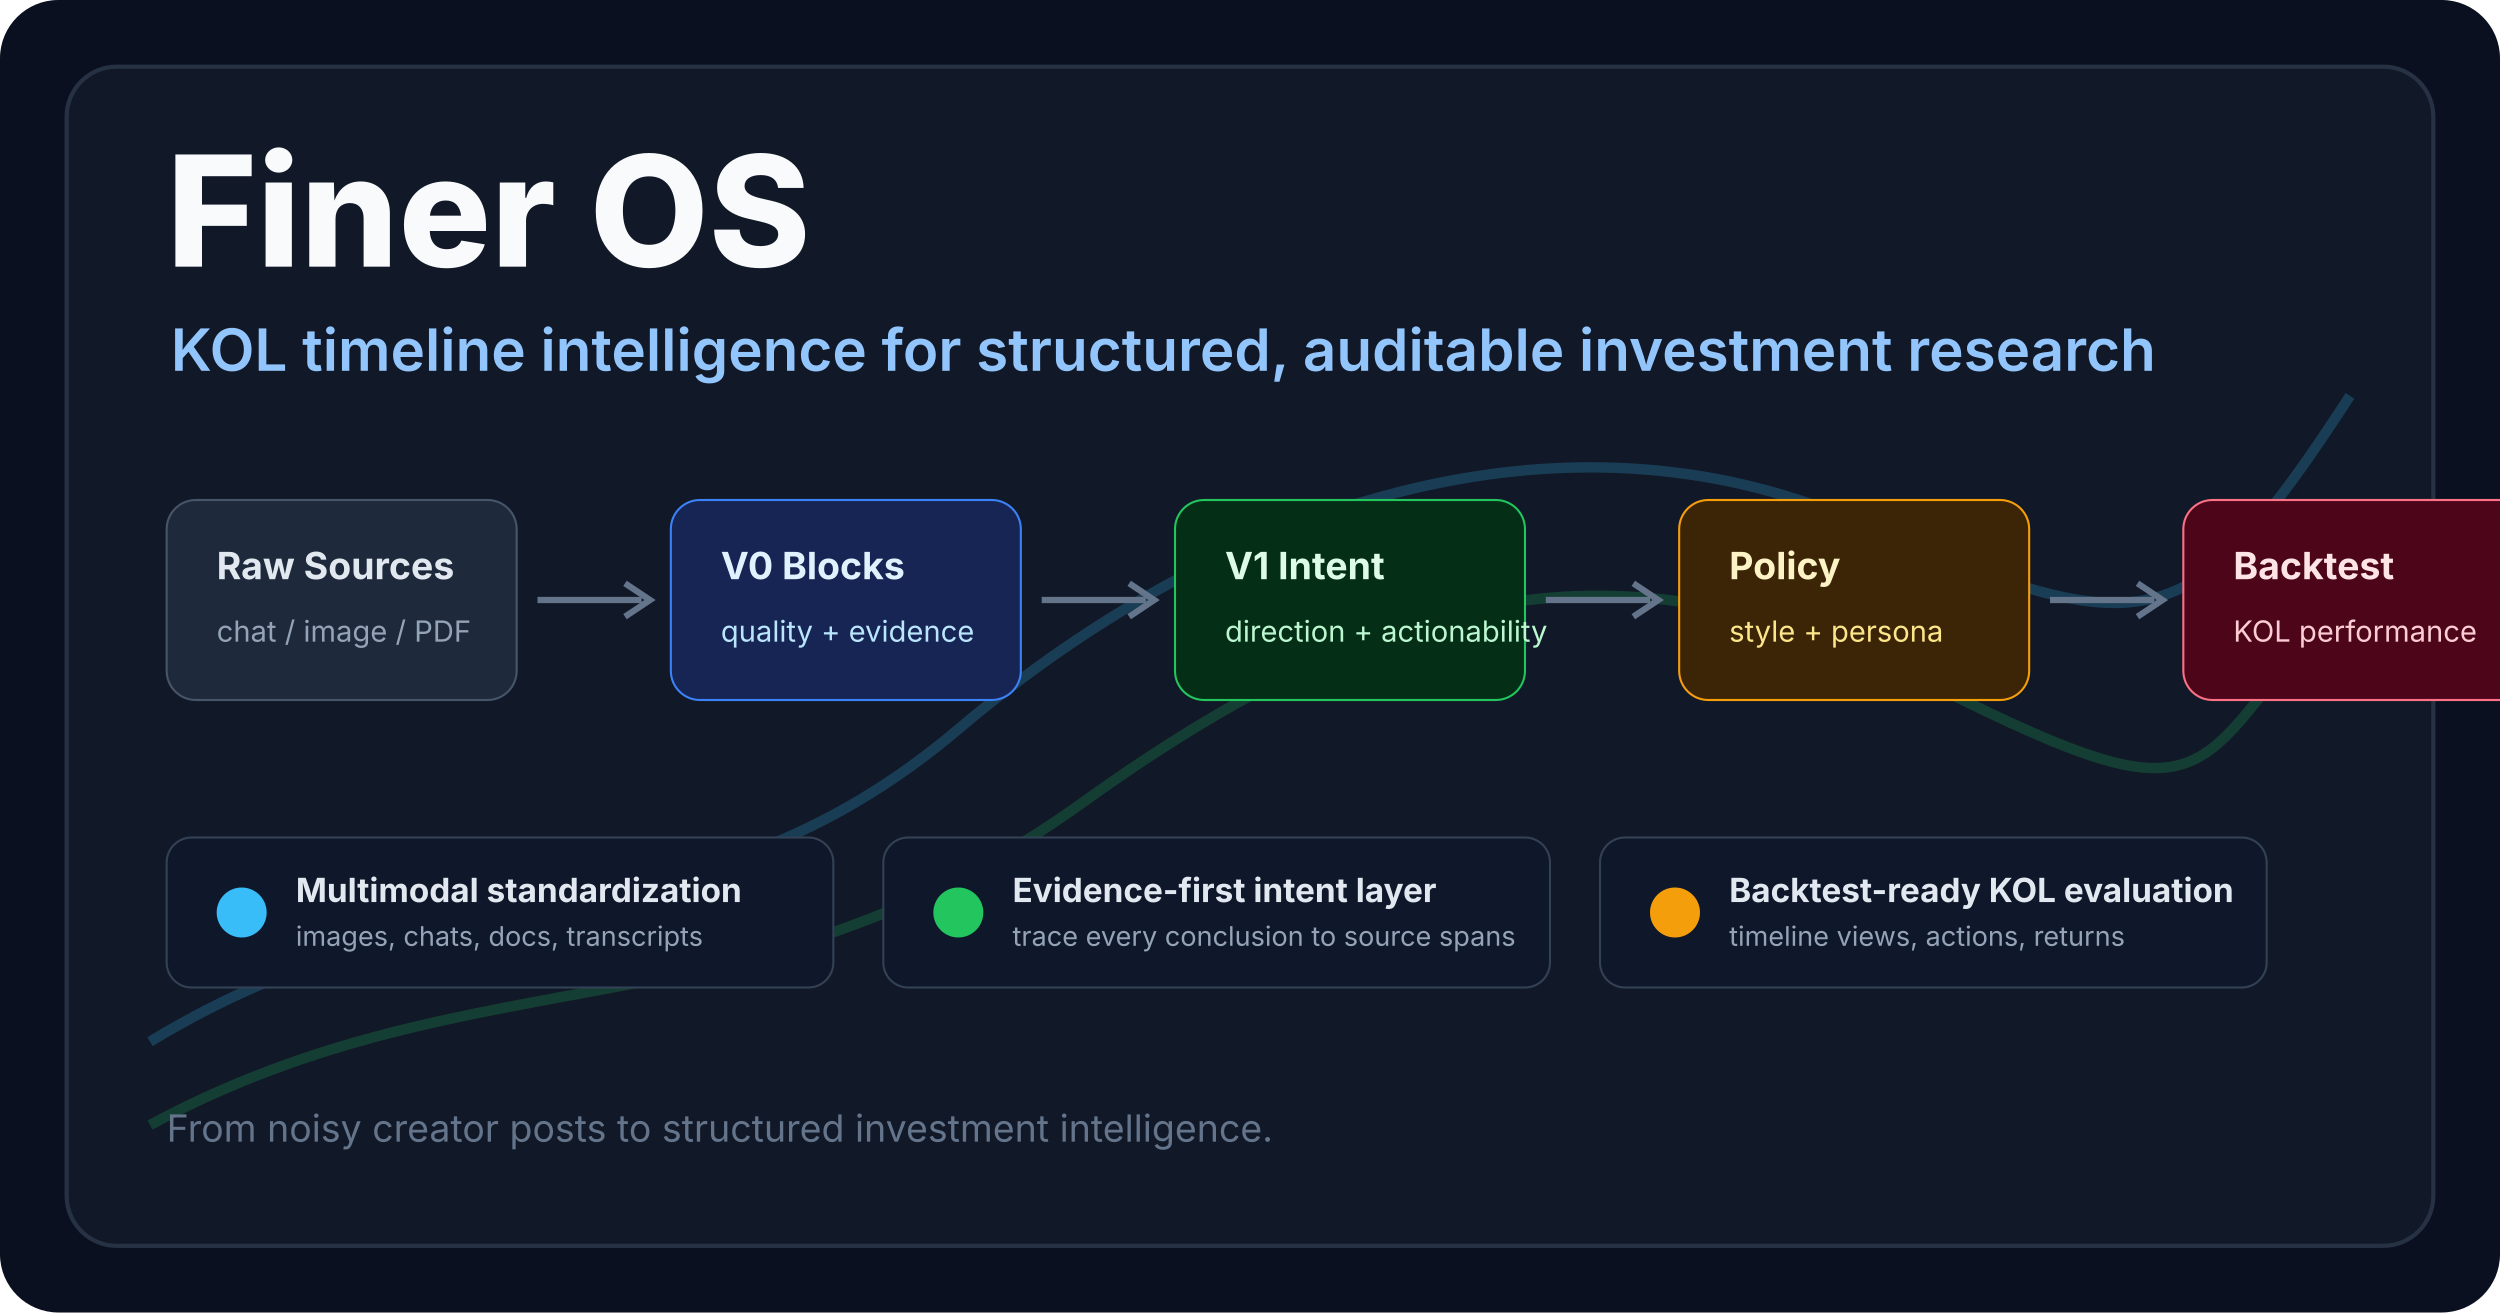
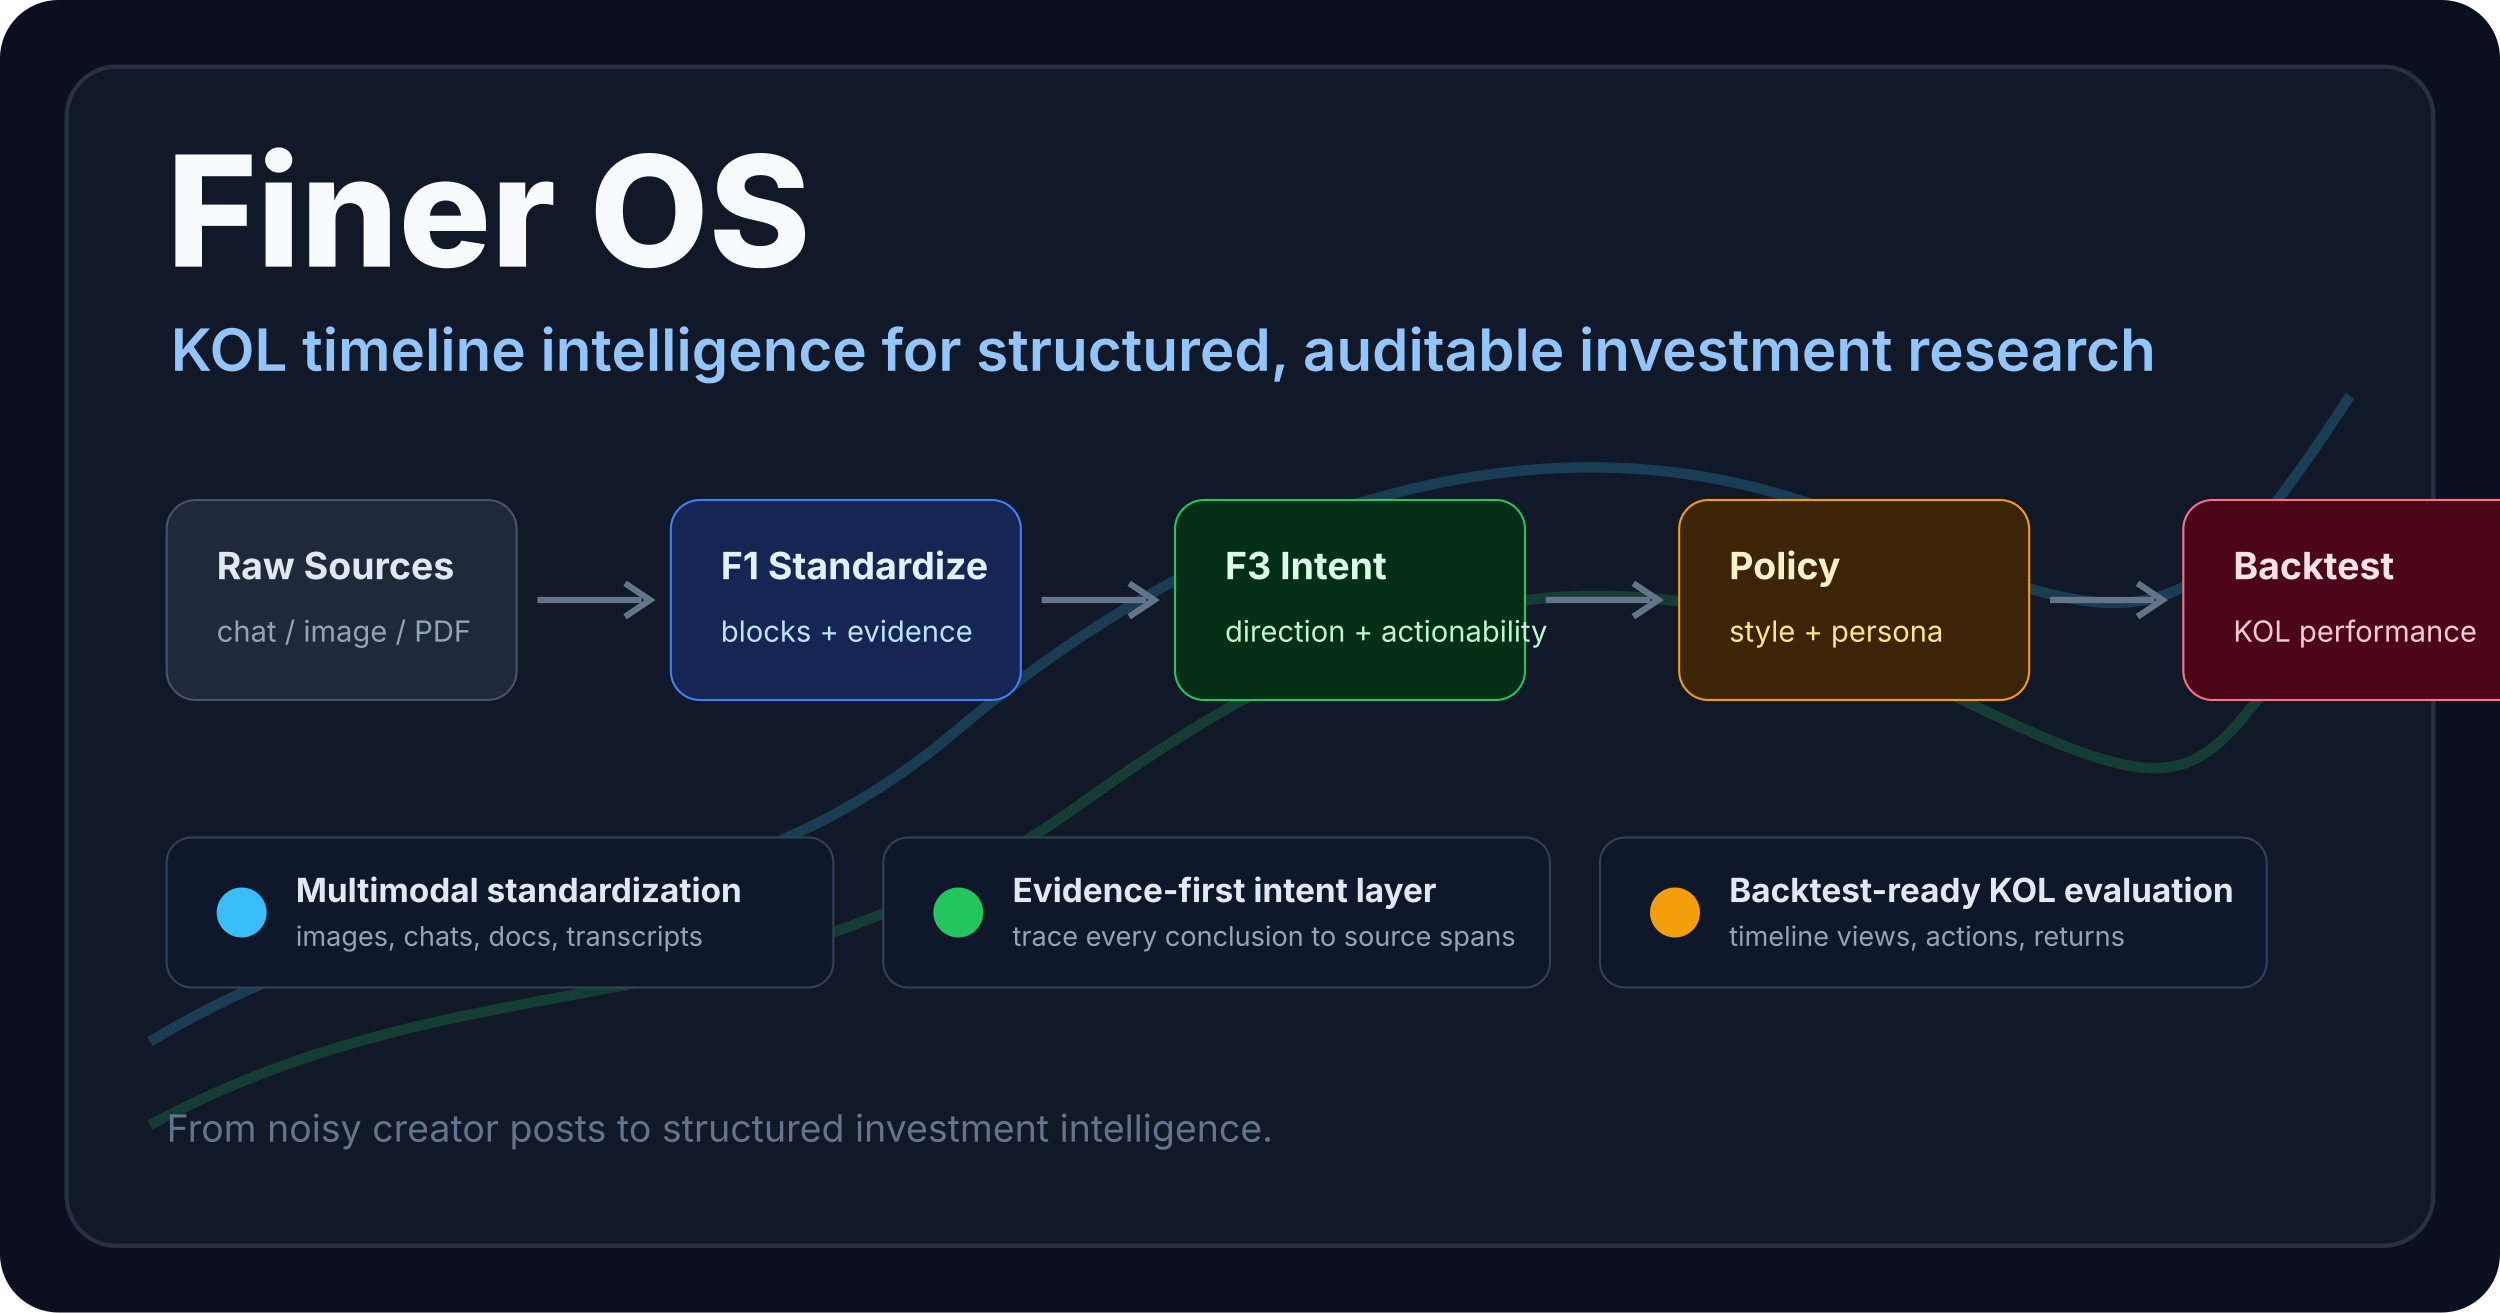
<svg xmlns="http://www.w3.org/2000/svg" width="1200" height="630" viewBox="0 0 1200 630" fill="none">
  <rect width="1200" height="630" rx="28" fill="#0B1020" />
  <rect x="32" y="32" width="1136" height="566" rx="24" fill="#111827" stroke="#263244" stroke-width="2" />
  <g opacity="0.22">
    <path d="M72 500 C220 410, 330 460, 460 350 S750 190, 890 250 S1050 310, 1128 190" stroke="#38BDF8" stroke-width="5" fill="none" />
    <path d="M72 540 C230 455, 360 500, 520 385 S790 260, 930 330 S1050 370, 1128 280" stroke="#22C55E" stroke-width="5" fill="none" />
  </g>
  <text x="80" y="128" fill="#F8FAFC" font-family="Inter, Arial, sans-serif" font-size="74" font-weight="800">Finer OS</text>
  <text x="82" y="178" fill="#93C5FD" font-family="Inter, Arial, sans-serif" font-size="28" font-weight="600">KOL timeline intelligence for structured, auditable investment research</text>
  <g transform="translate(80 240)">
    <rect x="0" y="0" width="168" height="96" rx="14" fill="#1E293B" stroke="#475569" />
    <text x="24" y="38" fill="#E2E8F0" font-family="Inter, Arial, sans-serif" font-size="18" font-weight="700">Raw Sources</text>
    <text x="24" y="68" fill="#94A3B8" font-family="Inter, Arial, sans-serif" font-size="14">chat / image / PDF</text>
    <path d="M178 48 H228" stroke="#64748B" stroke-width="3" />
    <path d="M220 40 L232 48 L220 56" stroke="#64748B" stroke-width="3" fill="none" />
    <rect x="242" y="0" width="168" height="96" rx="14" fill="#172554" stroke="#3B82F6" />
-     <text x="266" y="38" fill="#E0F2FE" font-family="Inter, Arial, sans-serif" font-size="18" font-weight="700">V0 Blocks</text>
-     <text x="266" y="68" fill="#BAE6FD" font-family="Inter, Arial, sans-serif" font-size="14">quality + evidence</text>
+     <text x="266" y="38" fill="#E0F2FE" font-family="Inter, Arial, sans-serif" font-size="18" font-weight="700">F1 Standardize</text>
+     <text x="266" y="68" fill="#BAE6FD" font-family="Inter, Arial, sans-serif" font-size="14">blocks + evidence</text>
    <path d="M420 48 H470" stroke="#64748B" stroke-width="3" />
    <path d="M462 40 L474 48 L462 56" stroke="#64748B" stroke-width="3" fill="none" />
    <rect x="484" y="0" width="168" height="96" rx="14" fill="#052E16" stroke="#22C55E" />
-     <text x="508" y="38" fill="#DCFCE7" font-family="Inter, Arial, sans-serif" font-size="18" font-weight="700">V1 Intent</text>
+     <text x="508" y="38" fill="#DCFCE7" font-family="Inter, Arial, sans-serif" font-size="18" font-weight="700">F3 Intent</text>
    <text x="508" y="68" fill="#BBF7D0" font-family="Inter, Arial, sans-serif" font-size="14">direction + actionability</text>
    <path d="M662 48 H712" stroke="#64748B" stroke-width="3" />
    <path d="M704 40 L716 48 L704 56" stroke="#64748B" stroke-width="3" fill="none" />
    <rect x="726" y="0" width="168" height="96" rx="14" fill="#3B2506" stroke="#F59E0B" />
    <text x="750" y="38" fill="#FEF3C7" font-family="Inter, Arial, sans-serif" font-size="18" font-weight="700">Policy</text>
    <text x="750" y="68" fill="#FDE68A" font-family="Inter, Arial, sans-serif" font-size="14">style + persona</text>
    <path d="M904 48 H954" stroke="#64748B" stroke-width="3" />
    <path d="M946 40 L958 48 L946 56" stroke="#64748B" stroke-width="3" fill="none" />
    <rect x="968" y="0" width="168" height="96" rx="14" fill="#4C0519" stroke="#FB7185" />
    <text x="992" y="38" fill="#FFE4E6" font-family="Inter, Arial, sans-serif" font-size="18" font-weight="700">Backtest</text>
    <text x="992" y="68" fill="#FECDD3" font-family="Inter, Arial, sans-serif" font-size="14">KOL performance</text>
  </g>
  <g transform="translate(80 402)">
    <rect x="0" y="0" width="320" height="72" rx="12" fill="#0F172A" stroke="#334155" />
    <circle cx="36" cy="36" r="12" fill="#38BDF8" />
    <text x="62" y="31" fill="#E2E8F0" font-family="Inter, Arial, sans-serif" font-size="16" font-weight="700">Multimodal standardization</text>
    <text x="62" y="52" fill="#94A3B8" font-family="Inter, Arial, sans-serif" font-size="13">images, chats, docs, transcripts</text>
    <rect x="344" y="0" width="320" height="72" rx="12" fill="#0F172A" stroke="#334155" />
    <circle cx="380" cy="36" r="12" fill="#22C55E" />
    <text x="406" y="31" fill="#E2E8F0" font-family="Inter, Arial, sans-serif" font-size="16" font-weight="700">Evidence-first intent layer</text>
    <text x="406" y="52" fill="#94A3B8" font-family="Inter, Arial, sans-serif" font-size="13">trace every conclusion to source spans</text>
    <rect x="688" y="0" width="320" height="72" rx="12" fill="#0F172A" stroke="#334155" />
    <circle cx="724" cy="36" r="12" fill="#F59E0B" />
    <text x="750" y="31" fill="#E2E8F0" font-family="Inter, Arial, sans-serif" font-size="16" font-weight="700">Backtest-ready KOL evaluation</text>
    <text x="750" y="52" fill="#94A3B8" font-family="Inter, Arial, sans-serif" font-size="13">timeline views, actions, returns</text>
  </g>
  <text x="80" y="548" fill="#64748B" font-family="Inter, Arial, sans-serif" font-size="18">From noisy creator posts to structured investment intelligence.</text>
</svg>
